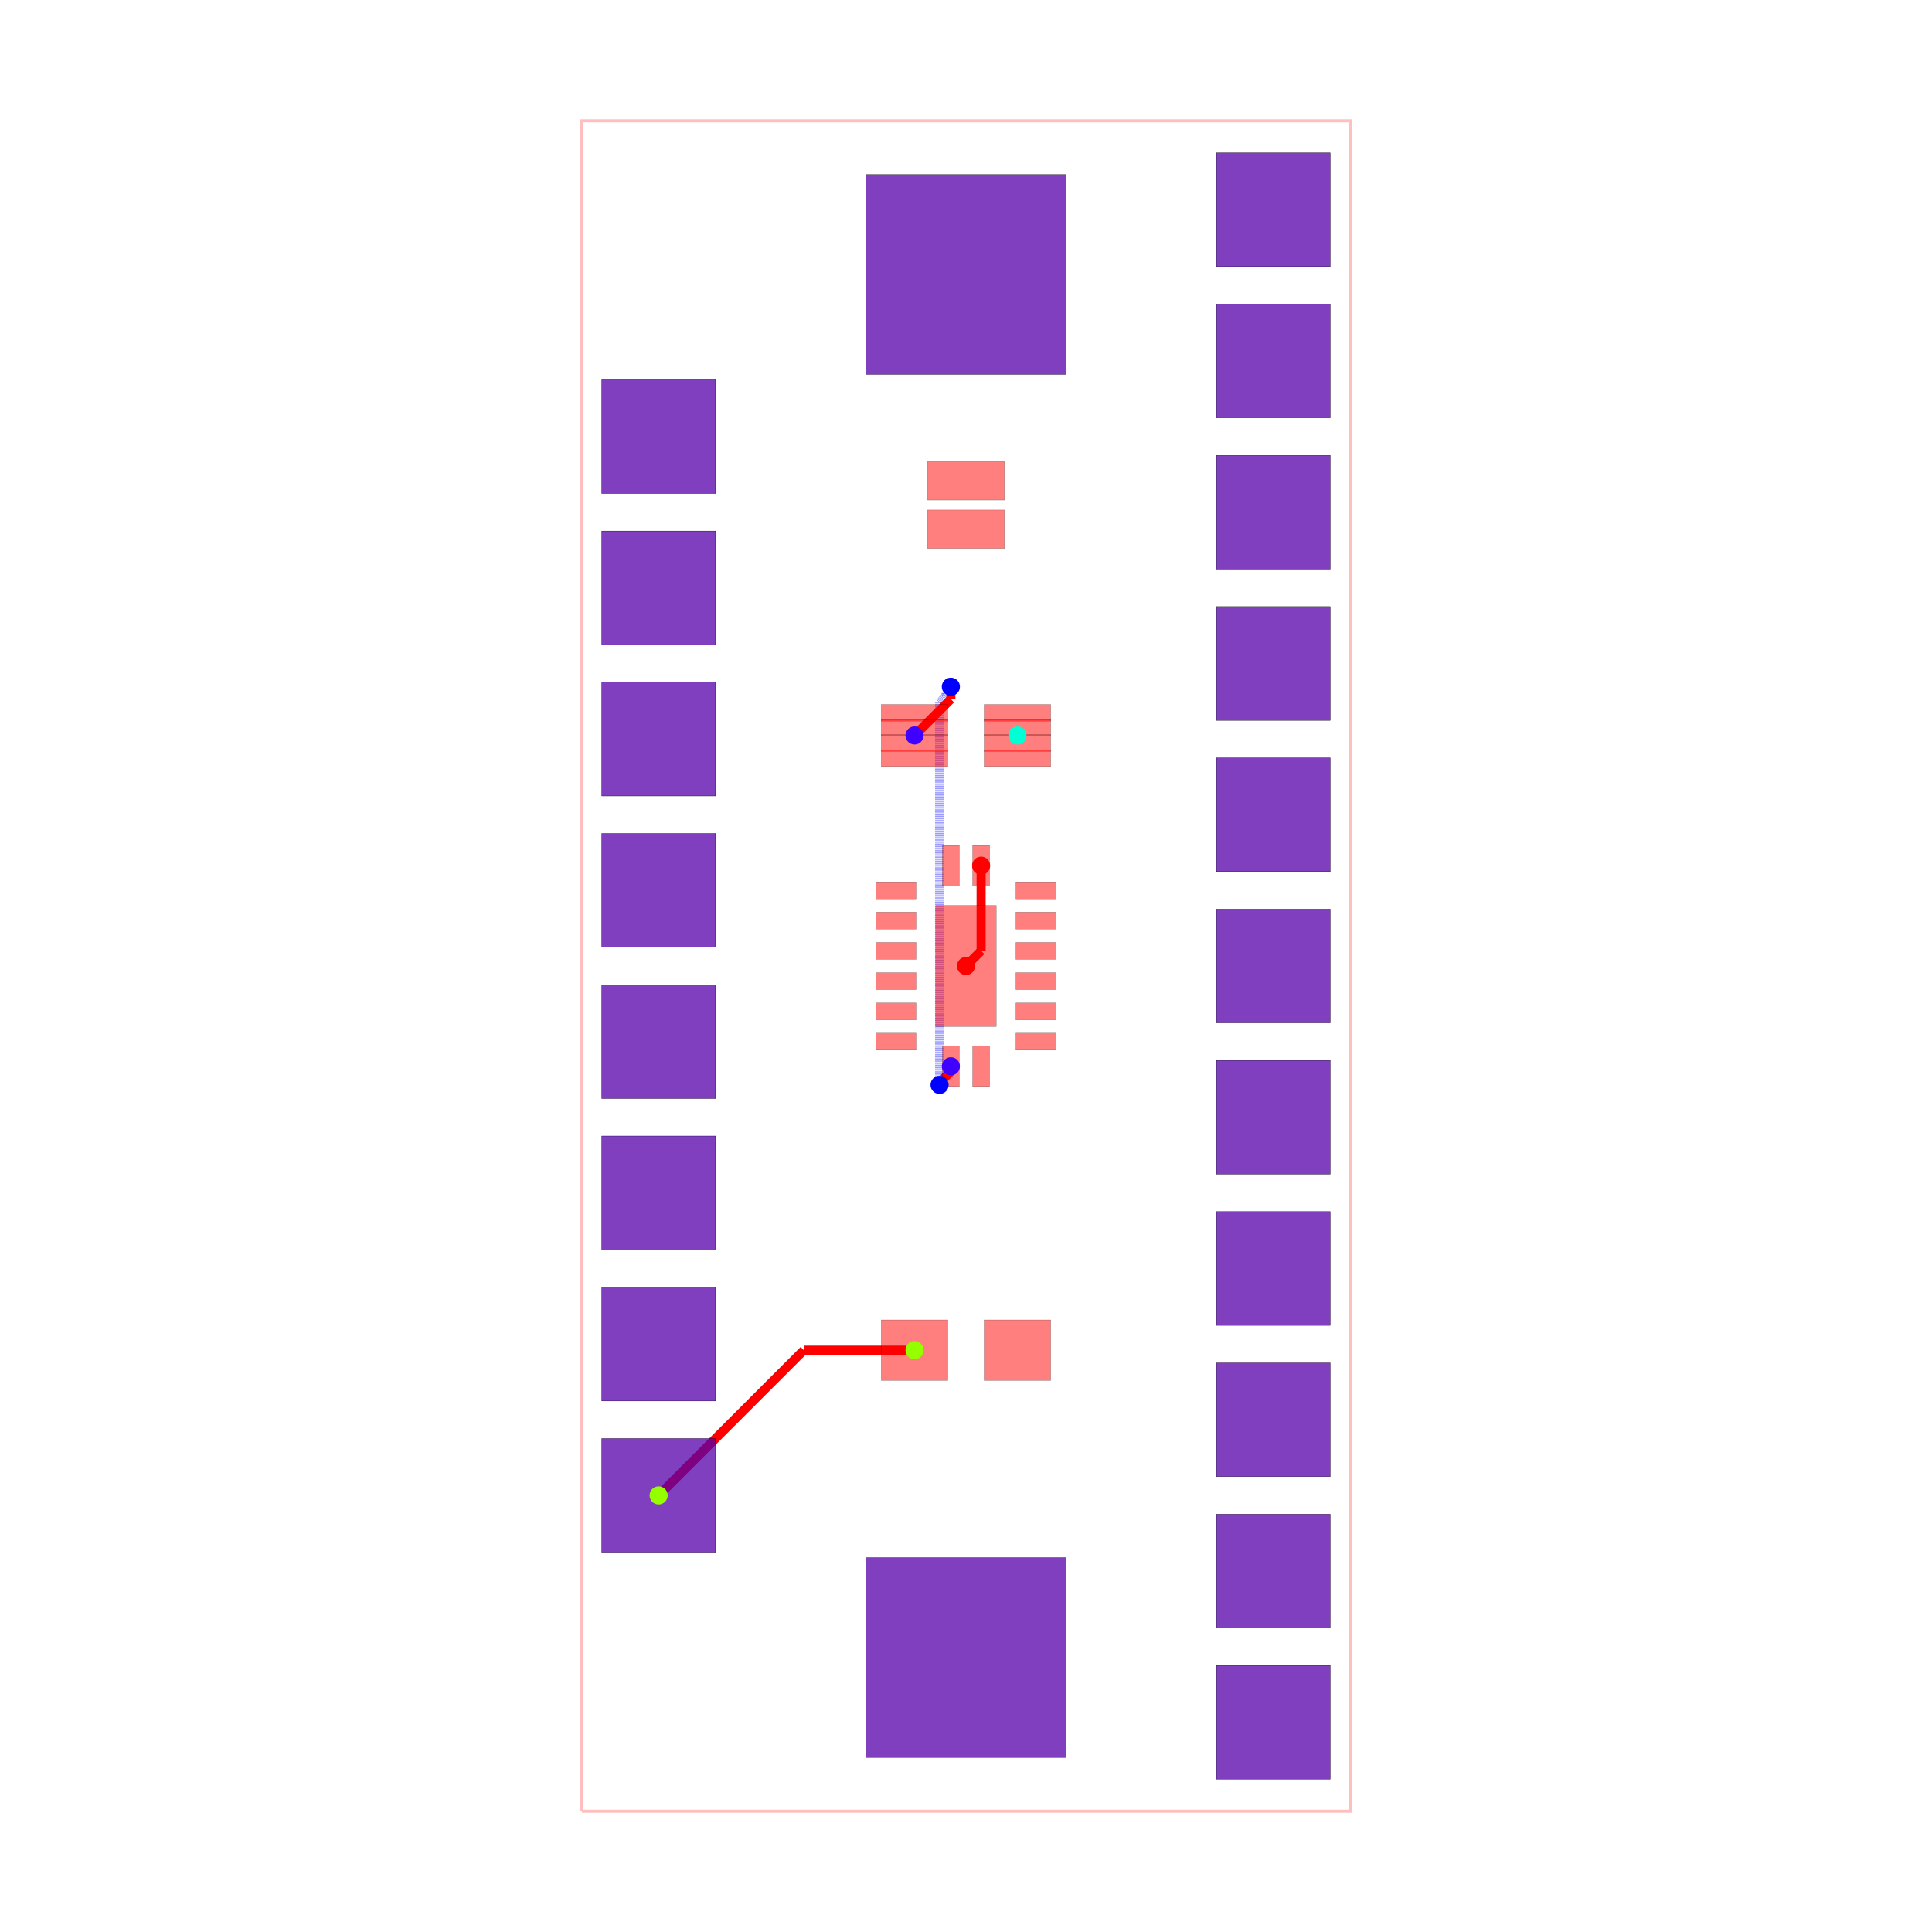
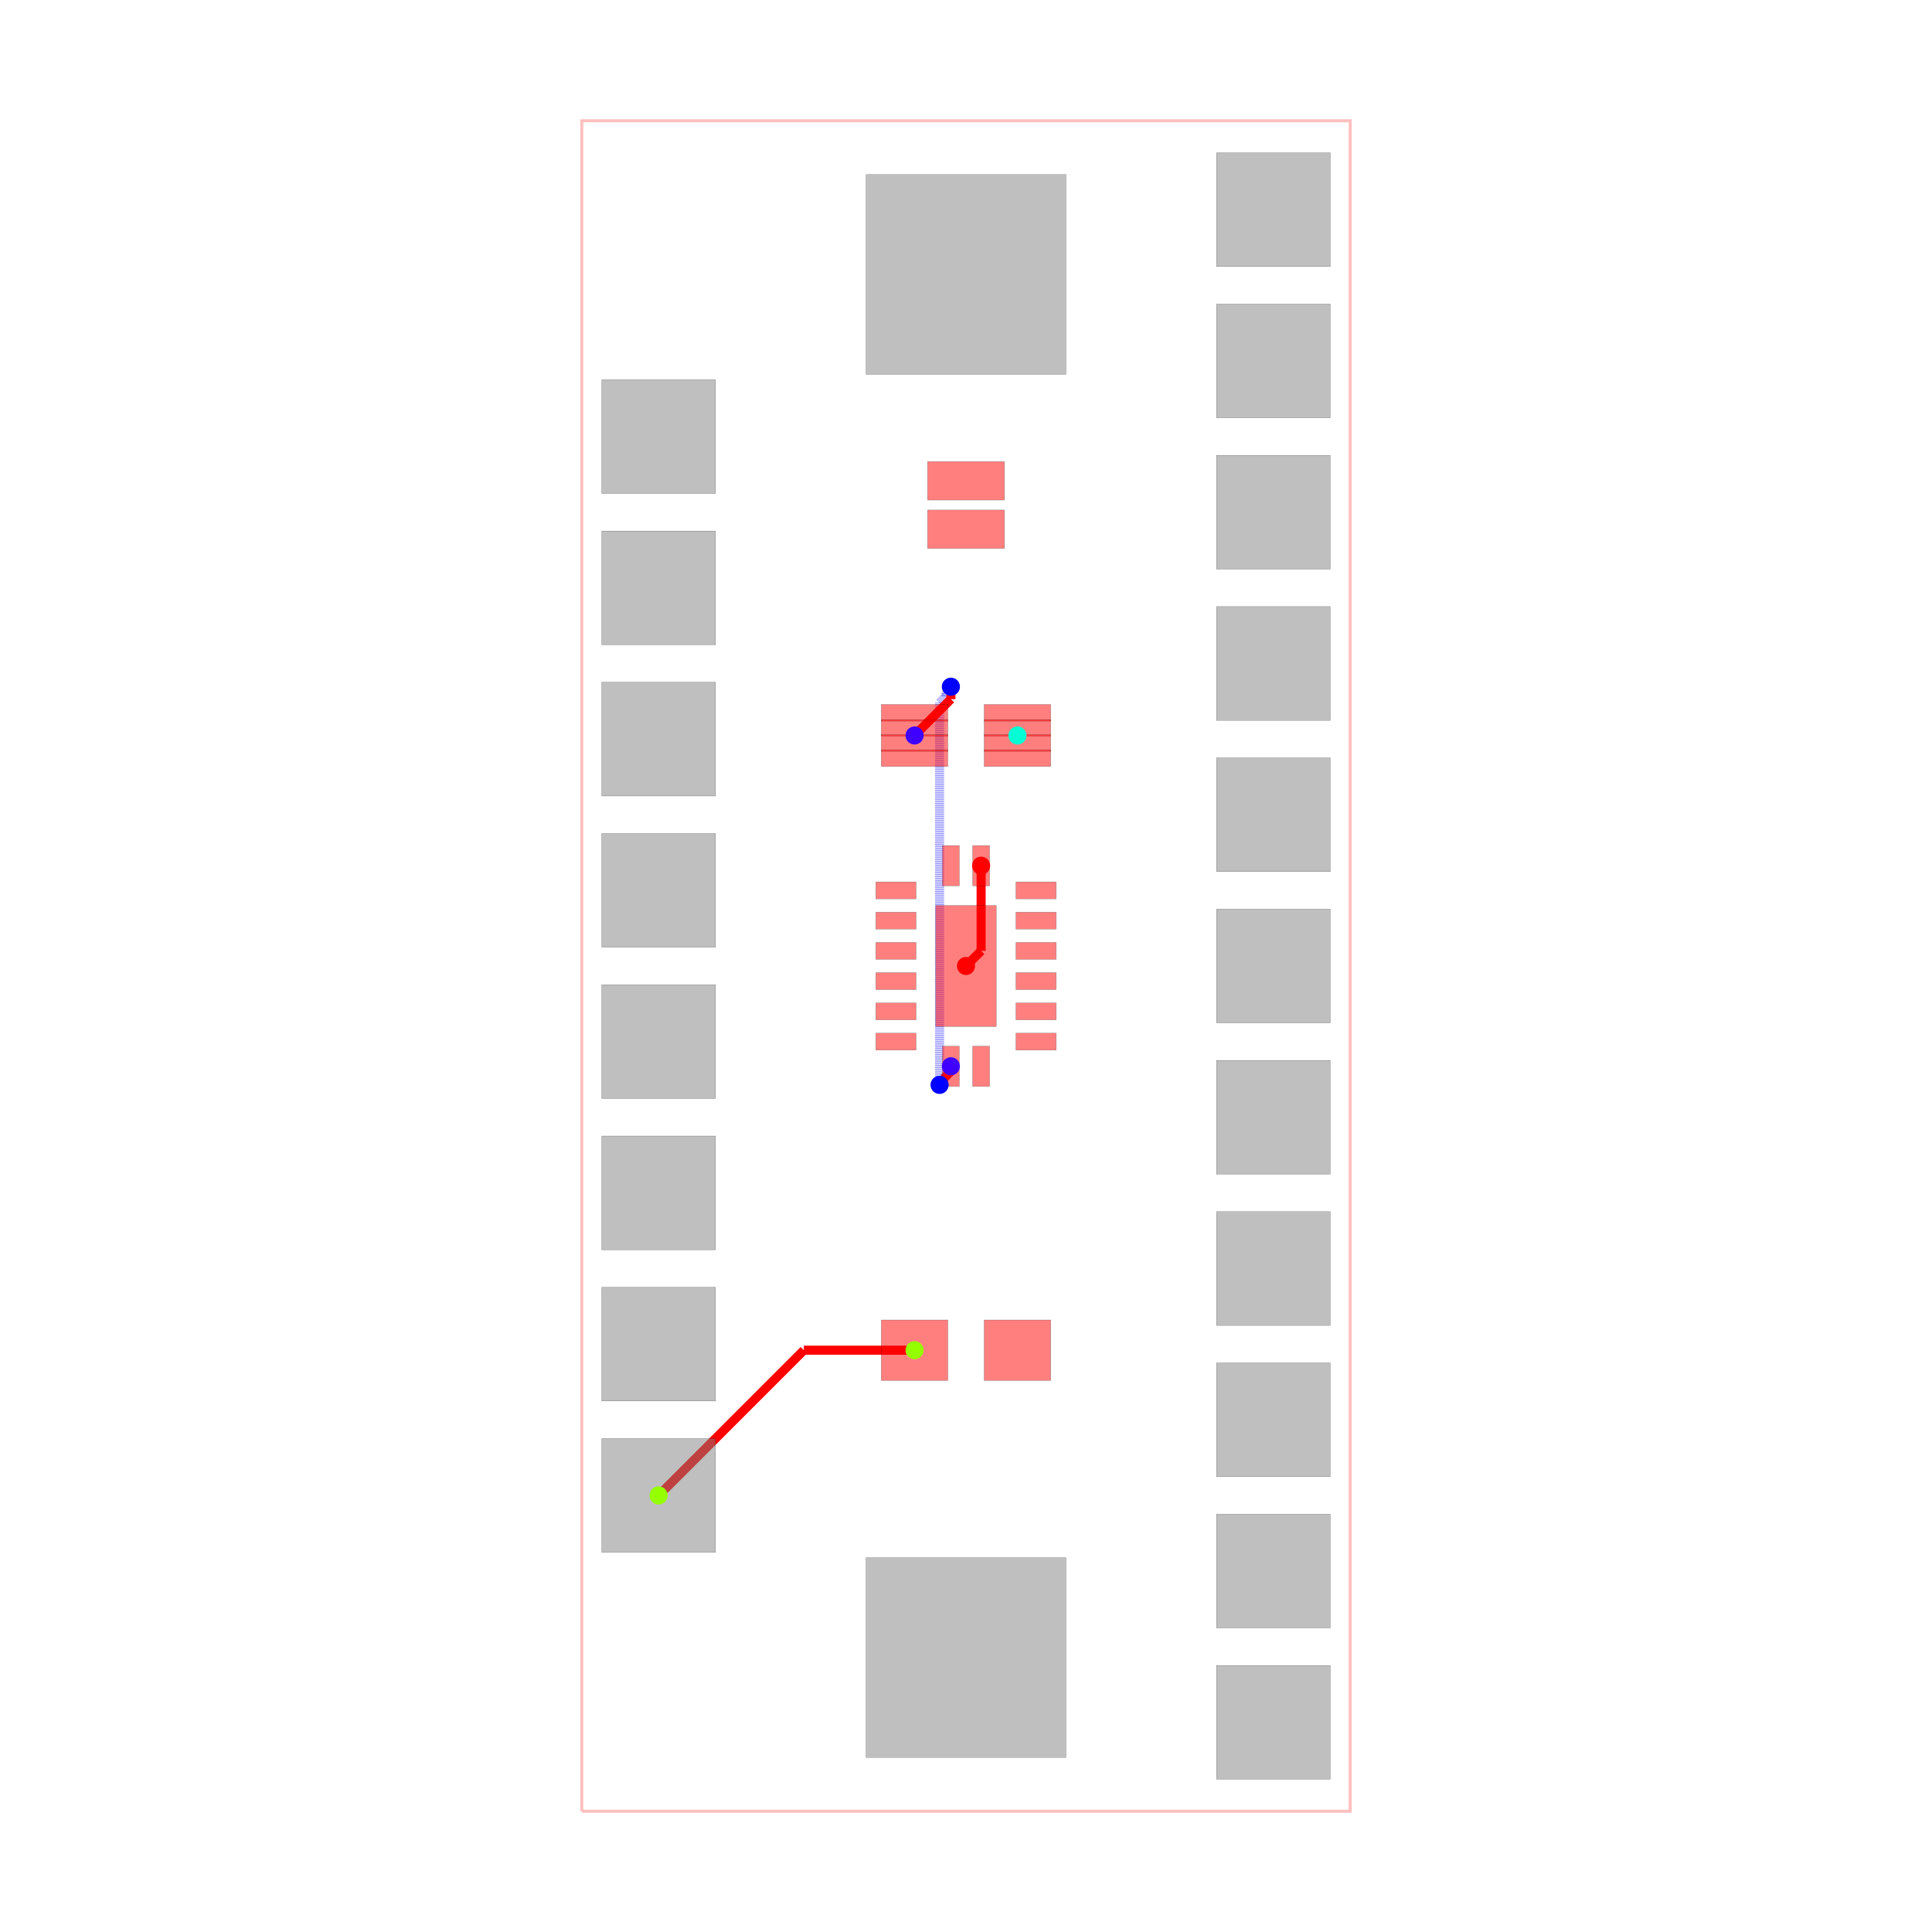
<svg xmlns="http://www.w3.org/2000/svg" width="640" height="640" viewBox="0 0 640 640">
  <rect width="100%" height="100%" fill="white" />
  <g>
    <polyline data-points="-6.35,-13.97 6.35,-13.97 6.35,13.97 -6.35,13.97 -6.35,-13.97" data-type="line" data-label="" points="192.727,600 447.273,600 447.273,40 192.727,40 192.727,600" fill="none" stroke="rgba(255,0,0,0.25)" stroke-width="1px" />
  </g>
  <g>
    <polyline data-points="-0.2499359999999341,-1.6576039999998784 -0.2499359999999341,-1.7413292824487712" data-type="line" data-label="" points="314.991,353.223 314.991,354.901" fill="none" stroke="red" stroke-width="3.006" />
  </g>
  <g>
    <polyline data-points="-0.2499359999999341,-1.7413292824487712 -0.367446007093421,-1.858839289542258" data-type="line" data-label="" points="314.991,354.901 312.635,357.257" fill="none" stroke="red" stroke-width="3.006" />
  </g>
  <g>
    <polyline data-points="-0.367446007093421,-1.858839289542258 -0.367446007093421,-1.8954147570934212" data-type="line" data-label="" points="312.635,357.257 312.635,357.99" fill="none" stroke="red" stroke-width="3.006" />
  </g>
  <g>
    <polyline data-points="-0.367446007093421,-1.8954147570934212 -0.4365625000000001,-1.9645312500000003" data-type="line" data-label="" points="312.635,357.99 311.25,359.375" fill="none" stroke="red" stroke-width="3.006" />
  </g>
  <g>
    <polyline data-points="-0.4365625000000001,-1.9645312500000003 -0.4365625000000001,4.351179720081551" data-type="line" data-label="" points="311.25,359.375 311.25,232.79" fill="none" stroke="rgba(0,0,255,0.5)" stroke-width="3.006" stroke-dasharray="0.2 0.2" />
  </g>
  <g>
    <polyline data-points="-0.4365625000000001,4.351179720081551 -0.33007076277265857,4.4576714573088925" data-type="line" data-label="" points="311.25,232.79 313.384,230.655" fill="none" stroke="rgba(0,0,255,0.5)" stroke-width="3.006" stroke-dasharray="0.2 0.2" />
  </g>
  <g>
    <polyline data-points="-0.33007076277265857,4.4576714573088925 -0.33007076277265857,4.535554237227342" data-type="line" data-label="" points="313.384,230.655 313.384,229.094" fill="none" stroke="rgba(0,0,255,0.5)" stroke-width="3.006" stroke-dasharray="0.2 0.2" />
  </g>
  <g>
    <polyline data-points="-0.33007076277265857,4.535554237227342 -0.25,4.6156250000000005" data-type="line" data-label="" points="313.384,229.094 314.989,227.489" fill="none" stroke="rgba(0,0,255,0.5)" stroke-width="3.006" stroke-dasharray="0.2 0.2" />
  </g>
  <g>
    <polyline data-points="-0.25,4.6156250000000005 -0.25,4.41" data-type="line" data-label="" points="314.989,227.489 314.989,231.611" fill="none" stroke="red" stroke-width="3.006" />
  </g>
  <g>
    <polyline data-points="-0.25,4.41 -0.85,3.81" data-type="line" data-label="" points="314.989,231.611 302.963,243.636" fill="none" stroke="red" stroke-width="3.006" />
  </g>
  <g>
    <polyline data-points="-0.85,-6.35 -2.6800000000000006,-6.35" data-type="line" data-label="" points="302.963,447.273 266.285,447.273" fill="none" stroke="red" stroke-width="3.006" />
  </g>
  <g>
    <polyline data-points="-2.6800000000000006,-6.35 -5.080000000000001,-8.75" data-type="line" data-label="" points="266.285,447.273 218.182,495.376" fill="none" stroke="red" stroke-width="3.006" />
  </g>
  <g>
    <polyline data-points="0.2499360000000478,1.6576039999998784 0.2499360000000478,0.2499360000000478" data-type="line" data-label="" points="325.009,286.777 325.009,314.991" fill="none" stroke="red" stroke-width="3.006" />
  </g>
  <g>
    <polyline data-points="0.2499360000000478,0.2499360000000478 0,0" data-type="line" data-label="" points="325.009,314.991 320,320" fill="none" stroke="red" stroke-width="3.006" />
  </g>
  <g>
    <rect data-type="rect" data-label="top" data-x="-1.1574779999999691" data-y="1.249934000000053" x="290.136" y="292.142" width="13.329" height="5.612" fill="rgba(255,0,0,0.5)" stroke="black" stroke-width="0.05" />
  </g>
  <g>
    <rect data-type="rect" data-label="top" data-x="-1.1574779999999691" data-y="0.750061999999957" x="290.136" y="302.16" width="13.329" height="5.612" fill="rgba(255,0,0,0.5)" stroke="black" stroke-width="0.05" />
  </g>
  <g>
    <rect data-type="rect" data-label="top" data-x="-1.1574779999999691" data-y="0.24993599999993413" x="290.136" y="312.184" width="13.329" height="5.612" fill="rgba(255,0,0,0.5)" stroke="black" stroke-width="0.05" />
  </g>
  <g>
    <rect data-type="rect" data-label="top" data-x="-1.1574779999999691" data-y="-0.2499359999998206" x="290.136" y="322.203" width="13.329" height="5.612" fill="rgba(255,0,0,0.5)" stroke="black" stroke-width="0.05" />
  </g>
  <g>
    <rect data-type="rect" data-label="top" data-x="-1.1574779999999691" data-y="-0.7500619999999573" x="290.136" y="332.227" width="13.329" height="5.612" fill="rgba(255,0,0,0.5)" stroke="black" stroke-width="0.05" />
  </g>
  <g>
    <rect data-type="rect" data-label="top" data-x="-1.1574779999999691" data-y="-1.2499339999999393" x="290.136" y="342.246" width="13.329" height="5.612" fill="rgba(255,0,0,0.5)" stroke="black" stroke-width="0.05" />
  </g>
  <g>
    <rect data-type="rect" data-label="top source_net_1" data-x="-0.2499359999999341" data-y="-1.6576039999998784" x="312.184" y="346.559" width="5.612" height="13.329" fill="rgba(255,0,0,0.5)" stroke="black" stroke-width="0.05" />
  </g>
  <g>
    <rect data-type="rect" data-label="top" data-x="0.249936000000048" data-y="-1.6576039999998784" x="322.203" y="346.559" width="5.612" height="13.329" fill="rgba(255,0,0,0.5)" stroke="black" stroke-width="0.05" />
  </g>
  <g>
    <rect data-type="rect" data-label="top" data-x="1.1574779999999691" data-y="-1.2499339999999393" x="336.535" y="342.246" width="13.329" height="5.612" fill="rgba(255,0,0,0.5)" stroke="black" stroke-width="0.05" />
  </g>
  <g>
    <rect data-type="rect" data-label="top" data-x="1.1574779999999691" data-y="-0.750061999999957" x="336.535" y="332.227" width="13.329" height="5.612" fill="rgba(255,0,0,0.5)" stroke="black" stroke-width="0.05" />
  </g>
  <g>
    <rect data-type="rect" data-label="top" data-x="1.1574779999999691" data-y="-0.24993599999982044" x="336.535" y="322.203" width="13.329" height="5.612" fill="rgba(255,0,0,0.5)" stroke="black" stroke-width="0.05" />
  </g>
  <g>
    <rect data-type="rect" data-label="top" data-x="1.1574779999999691" data-y="0.2499359999999343" x="336.535" y="312.184" width="13.329" height="5.612" fill="rgba(255,0,0,0.5)" stroke="black" stroke-width="0.05" />
  </g>
  <g>
    <rect data-type="rect" data-label="top" data-x="1.1574779999999691" data-y="0.7500619999999573" x="336.535" y="302.16" width="13.329" height="5.612" fill="rgba(255,0,0,0.5)" stroke="black" stroke-width="0.05" />
  </g>
  <g>
    <rect data-type="rect" data-label="top" data-x="1.1574779999999691" data-y="1.249934000000053" x="336.535" y="292.142" width="13.329" height="5.612" fill="rgba(255,0,0,0.5)" stroke="black" stroke-width="0.05" />
  </g>
  <g>
    <rect data-type="rect" data-label="top source_trace_0" data-x="0.2499360000000478" data-y="1.6576039999998784" x="322.203" y="280.112" width="5.612" height="13.329" fill="rgba(255,0,0,0.5)" stroke="black" stroke-width="0.05" />
  </g>
  <g>
    <rect data-type="rect" data-label="top" data-x="-0.24993599999993432" data-y="1.6576039999998784" x="312.184" y="280.112" width="5.612" height="13.329" fill="rgba(255,0,0,0.5)" stroke="black" stroke-width="0.05" />
  </g>
  <g>
    <rect data-type="rect" data-label="top source_trace_0" data-x="0" data-y="0" x="309.979" y="299.957" width="20.043" height="40.086" fill="rgba(255,0,0,0.5)" stroke="black" stroke-width="0.05" />
  </g>
  <g>
    <rect data-type="rect" data-label="top source_net_0" data-x="0.85" data-y="4.1850000000000005" x="326.013" y="233.364" width="22.047" height="5.512" fill="rgba(255,0,0,0.5)" stroke="black" stroke-width="0.05" />
  </g>
  <g>
    <rect data-type="rect" data-label="top source_net_0" data-x="0.85" data-y="3.935" x="326.013" y="238.375" width="22.047" height="5.512" fill="rgba(255,0,0,0.5)" stroke="black" stroke-width="0.05" />
  </g>
  <g>
    <rect data-type="rect" data-label="top source_net_0" data-x="0.85" data-y="3.685" x="326.013" y="243.386" width="22.047" height="5.512" fill="rgba(255,0,0,0.5)" stroke="black" stroke-width="0.05" />
  </g>
  <g>
    <rect data-type="rect" data-label="top source_net_0" data-x="0.85" data-y="3.435" x="326.013" y="248.397" width="22.047" height="5.512" fill="rgba(255,0,0,0.5)" stroke="black" stroke-width="0.05" />
  </g>
  <g>
    <rect data-type="rect" data-label="top source_net_1" data-x="-0.85" data-y="4.1850000000000005" x="291.94" y="233.364" width="22.047" height="5.512" fill="rgba(255,0,0,0.5)" stroke="black" stroke-width="0.05" />
  </g>
  <g>
    <rect data-type="rect" data-label="top source_net_1" data-x="-0.85" data-y="3.935" x="291.94" y="238.375" width="22.047" height="5.512" fill="rgba(255,0,0,0.5)" stroke="black" stroke-width="0.05" />
  </g>
  <g>
    <rect data-type="rect" data-label="top source_net_1" data-x="-0.85" data-y="3.685" x="291.94" y="243.386" width="22.047" height="5.512" fill="rgba(255,0,0,0.5)" stroke="black" stroke-width="0.05" />
  </g>
  <g>
    <rect data-type="rect" data-label="top source_net_1" data-x="-0.85" data-y="3.435" x="291.94" y="248.397" width="22.047" height="5.512" fill="rgba(255,0,0,0.5)" stroke="black" stroke-width="0.05" />
  </g>
  <g>
    <rect data-type="rect" data-label="top source_trace_3" data-x="-0.85" data-y="-6.35" x="291.94" y="437.251" width="22.047" height="20.043" fill="rgba(255,0,0,0.5)" stroke="black" stroke-width="0.05" />
  </g>
  <g>
    <rect data-type="rect" data-label="top" data-x="0.85" data-y="-6.35" x="326.013" y="437.251" width="22.047" height="20.043" fill="rgba(255,0,0,0.5)" stroke="black" stroke-width="0.05" />
  </g>
  <g>
    <rect data-type="rect" data-label="top" data-x="0" data-y="7.219" x="307.273" y="168.946" width="25.455" height="12.727" fill="rgba(255,0,0,0.5)" stroke="black" stroke-width="0.05" />
  </g>
  <g>
    <rect data-type="rect" data-label="top" data-x="4.898587196589413e-17" data-y="8.019" x="307.273" y="152.912" width="25.455" height="12.727" fill="rgba(255,0,0,0.5)" stroke="black" stroke-width="0.05" />
  </g>
  <g>
-     <rect data-type="rect" data-label="top inner1 inner2 bottom" data-x="5.079999999999999" data-y="12.5" x="402.978" y="50.623" width="37.681" height="37.681" fill="rgba(255,0,0,0.5)" stroke="black" stroke-width="0.05" />
-   </g>
-   <g>
-     <rect data-type="rect" data-label="top inner1 inner2 bottom" data-x="5.079999999999999" data-y="12.5" x="402.978" y="50.623" width="37.681" height="37.681" fill="rgba(0,0,255,0.5)" stroke="black" stroke-width="0.05" />
-   </g>
-   <g>
-     <rect data-type="rect" data-label="top inner1 inner2 bottom" data-x="5.079999999999999" data-y="10" x="402.978" y="100.73" width="37.681" height="37.681" fill="rgba(255,0,0,0.5)" stroke="black" stroke-width="0.05" />
-   </g>
-   <g>
-     <rect data-type="rect" data-label="top inner1 inner2 bottom" data-x="5.079999999999999" data-y="10" x="402.978" y="100.73" width="37.681" height="37.681" fill="rgba(0,0,255,0.5)" stroke="black" stroke-width="0.05" />
-   </g>
-   <g>
-     <rect data-type="rect" data-label="top inner1 inner2 bottom" data-x="5.079999999999999" data-y="7.5" x="402.978" y="150.838" width="37.681" height="37.681" fill="rgba(255,0,0,0.5)" stroke="black" stroke-width="0.05" />
-   </g>
-   <g>
-     <rect data-type="rect" data-label="top inner1 inner2 bottom" data-x="5.079999999999999" data-y="7.5" x="402.978" y="150.838" width="37.681" height="37.681" fill="rgba(0,0,255,0.5)" stroke="black" stroke-width="0.05" />
-   </g>
-   <g>
-     <rect data-type="rect" data-label="top inner1 inner2 bottom" data-x="5.08" data-y="5" x="402.978" y="200.945" width="37.681" height="37.681" fill="rgba(255,0,0,0.5)" stroke="black" stroke-width="0.05" />
-   </g>
-   <g>
-     <rect data-type="rect" data-label="top inner1 inner2 bottom" data-x="5.08" data-y="5" x="402.978" y="200.945" width="37.681" height="37.681" fill="rgba(0,0,255,0.5)" stroke="black" stroke-width="0.05" />
-   </g>
-   <g>
-     <rect data-type="rect" data-label="top inner1 inner2 bottom" data-x="5.08" data-y="2.5" x="402.978" y="251.052" width="37.681" height="37.681" fill="rgba(255,0,0,0.5)" stroke="black" stroke-width="0.05" />
-   </g>
-   <g>
-     <rect data-type="rect" data-label="top inner1 inner2 bottom" data-x="5.08" data-y="2.5" x="402.978" y="251.052" width="37.681" height="37.681" fill="rgba(0,0,255,0.5)" stroke="black" stroke-width="0.05" />
-   </g>
-   <g>
-     <rect data-type="rect" data-label="top inner1 inner2 bottom" data-x="5.08" data-y="0" x="402.978" y="301.16" width="37.681" height="37.681" fill="rgba(255,0,0,0.5)" stroke="black" stroke-width="0.05" />
-   </g>
-   <g>
-     <rect data-type="rect" data-label="top inner1 inner2 bottom" data-x="5.08" data-y="0" x="402.978" y="301.16" width="37.681" height="37.681" fill="rgba(0,0,255,0.5)" stroke="black" stroke-width="0.05" />
-   </g>
-   <g>
-     <rect data-type="rect" data-label="top inner1 inner2 bottom" data-x="5.08" data-y="-2.5" x="402.978" y="351.267" width="37.681" height="37.681" fill="rgba(255,0,0,0.5)" stroke="black" stroke-width="0.05" />
-   </g>
-   <g>
-     <rect data-type="rect" data-label="top inner1 inner2 bottom" data-x="5.08" data-y="-2.5" x="402.978" y="351.267" width="37.681" height="37.681" fill="rgba(0,0,255,0.5)" stroke="black" stroke-width="0.05" />
-   </g>
-   <g>
-     <rect data-type="rect" data-label="top inner1 inner2 bottom" data-x="5.08" data-y="-5" x="402.978" y="401.374" width="37.681" height="37.681" fill="rgba(255,0,0,0.5)" stroke="black" stroke-width="0.05" />
-   </g>
-   <g>
-     <rect data-type="rect" data-label="top inner1 inner2 bottom" data-x="5.08" data-y="-5" x="402.978" y="401.374" width="37.681" height="37.681" fill="rgba(0,0,255,0.5)" stroke="black" stroke-width="0.05" />
-   </g>
-   <g>
-     <rect data-type="rect" data-label="top inner1 inner2 bottom" data-x="5.080000000000001" data-y="-7.5" x="402.978" y="451.482" width="37.681" height="37.681" fill="rgba(255,0,0,0.5)" stroke="black" stroke-width="0.05" />
-   </g>
-   <g>
-     <rect data-type="rect" data-label="top inner1 inner2 bottom" data-x="5.080000000000001" data-y="-7.5" x="402.978" y="451.482" width="37.681" height="37.681" fill="rgba(0,0,255,0.5)" stroke="black" stroke-width="0.05" />
-   </g>
-   <g>
-     <rect data-type="rect" data-label="top inner1 inner2 bottom" data-x="5.080000000000001" data-y="-10" x="402.978" y="501.589" width="37.681" height="37.681" fill="rgba(255,0,0,0.5)" stroke="black" stroke-width="0.05" />
-   </g>
-   <g>
-     <rect data-type="rect" data-label="top inner1 inner2 bottom" data-x="5.080000000000001" data-y="-10" x="402.978" y="501.589" width="37.681" height="37.681" fill="rgba(0,0,255,0.5)" stroke="black" stroke-width="0.05" />
-   </g>
-   <g>
-     <rect data-type="rect" data-label="top inner1 inner2 bottom" data-x="5.080000000000001" data-y="-12.5" x="402.978" y="551.696" width="37.681" height="37.681" fill="rgba(255,0,0,0.5)" stroke="black" stroke-width="0.05" />
-   </g>
-   <g>
-     <rect data-type="rect" data-label="top inner1 inner2 bottom" data-x="5.080000000000001" data-y="-12.5" x="402.978" y="551.696" width="37.681" height="37.681" fill="rgba(0,0,255,0.5)" stroke="black" stroke-width="0.05" />
-   </g>
-   <g>
-     <rect data-type="rect" data-label="top source_trace_3 inner1 source_trace_3 inner2 source_trace_3 bottom source_trace_3" data-x="-5.080000000000001" data-y="-8.75" x="199.341" y="476.535" width="37.681" height="37.681" fill="rgba(255,0,0,0.5)" stroke="black" stroke-width="0.05" />
-   </g>
-   <g>
-     <rect data-type="rect" data-label="top source_trace_3 inner1 source_trace_3 inner2 source_trace_3 bottom source_trace_3" data-x="-5.080000000000001" data-y="-8.75" x="199.341" y="476.535" width="37.681" height="37.681" fill="rgba(0,0,255,0.5)" stroke="black" stroke-width="0.05" />
-   </g>
-   <g>
-     <rect data-type="rect" data-label="top inner1 inner2 bottom" data-x="-5.08" data-y="-6.25" x="199.341" y="426.428" width="37.681" height="37.681" fill="rgba(255,0,0,0.5)" stroke="black" stroke-width="0.05" />
-   </g>
-   <g>
-     <rect data-type="rect" data-label="top inner1 inner2 bottom" data-x="-5.08" data-y="-6.25" x="199.341" y="426.428" width="37.681" height="37.681" fill="rgba(0,0,255,0.5)" stroke="black" stroke-width="0.05" />
-   </g>
-   <g>
-     <rect data-type="rect" data-label="top inner1 inner2 bottom" data-x="-5.08" data-y="-3.75" x="199.341" y="376.321" width="37.681" height="37.681" fill="rgba(255,0,0,0.5)" stroke="black" stroke-width="0.05" />
-   </g>
-   <g>
-     <rect data-type="rect" data-label="top inner1 inner2 bottom" data-x="-5.08" data-y="-3.75" x="199.341" y="376.321" width="37.681" height="37.681" fill="rgba(0,0,255,0.5)" stroke="black" stroke-width="0.05" />
-   </g>
-   <g>
-     <rect data-type="rect" data-label="top inner1 inner2 bottom" data-x="-5.08" data-y="-1.25" x="199.341" y="326.213" width="37.681" height="37.681" fill="rgba(255,0,0,0.5)" stroke="black" stroke-width="0.05" />
-   </g>
-   <g>
-     <rect data-type="rect" data-label="top inner1 inner2 bottom" data-x="-5.08" data-y="-1.25" x="199.341" y="326.213" width="37.681" height="37.681" fill="rgba(0,0,255,0.5)" stroke="black" stroke-width="0.05" />
-   </g>
-   <g>
-     <rect data-type="rect" data-label="top inner1 inner2 bottom" data-x="-5.08" data-y="1.25" x="199.341" y="276.106" width="37.681" height="37.681" fill="rgba(255,0,0,0.5)" stroke="black" stroke-width="0.05" />
-   </g>
-   <g>
-     <rect data-type="rect" data-label="top inner1 inner2 bottom" data-x="-5.08" data-y="1.25" x="199.341" y="276.106" width="37.681" height="37.681" fill="rgba(0,0,255,0.5)" stroke="black" stroke-width="0.05" />
-   </g>
-   <g>
-     <rect data-type="rect" data-label="top inner1 inner2 bottom" data-x="-5.08" data-y="3.75" x="199.341" y="225.999" width="37.681" height="37.681" fill="rgba(255,0,0,0.5)" stroke="black" stroke-width="0.05" />
-   </g>
-   <g>
-     <rect data-type="rect" data-label="top inner1 inner2 bottom" data-x="-5.08" data-y="3.75" x="199.341" y="225.999" width="37.681" height="37.681" fill="rgba(0,0,255,0.5)" stroke="black" stroke-width="0.05" />
-   </g>
-   <g>
-     <rect data-type="rect" data-label="top inner1 inner2 bottom" data-x="-5.08" data-y="6.25" x="199.341" y="175.891" width="37.681" height="37.681" fill="rgba(255,0,0,0.5)" stroke="black" stroke-width="0.05" />
-   </g>
-   <g>
-     <rect data-type="rect" data-label="top inner1 inner2 bottom" data-x="-5.08" data-y="6.25" x="199.341" y="175.891" width="37.681" height="37.681" fill="rgba(0,0,255,0.5)" stroke="black" stroke-width="0.05" />
-   </g>
-   <g>
-     <rect data-type="rect" data-label="top inner1 inner2 bottom" data-x="-5.079999999999999" data-y="8.75" x="199.341" y="125.784" width="37.681" height="37.681" fill="rgba(255,0,0,0.5)" stroke="black" stroke-width="0.05" />
-   </g>
-   <g>
-     <rect data-type="rect" data-label="top inner1 inner2 bottom" data-x="-5.079999999999999" data-y="8.75" x="199.341" y="125.784" width="37.681" height="37.681" fill="rgba(0,0,255,0.5)" stroke="black" stroke-width="0.05" />
-   </g>
-   <g>
-     <rect data-type="rect" data-label="top inner1 inner2 bottom" data-x="0" data-y="11.43" x="286.909" y="57.818" width="66.182" height="66.182" fill="rgba(255,0,0,0.5)" stroke="black" stroke-width="0.05" />
-   </g>
-   <g>
-     <rect data-type="rect" data-label="top inner1 inner2 bottom" data-x="0" data-y="11.43" x="286.909" y="57.818" width="66.182" height="66.182" fill="rgba(0,0,255,0.5)" stroke="black" stroke-width="0.05" />
-   </g>
-   <g>
-     <rect data-type="rect" data-label="top inner1 inner2 bottom" data-x="0" data-y="-11.43" x="286.909" y="516" width="66.182" height="66.182" fill="rgba(255,0,0,0.5)" stroke="black" stroke-width="0.05" />
-   </g>
-   <g>
-     <rect data-type="rect" data-label="top inner1 inner2 bottom" data-x="0" data-y="-11.43" x="286.909" y="516" width="66.182" height="66.182" fill="rgba(0,0,255,0.5)" stroke="black" stroke-width="0.05" />
+     <rect data-type="rect" data-label="top inner1 inner2 bottom" data-x="5.079999999999999" data-y="12.5" x="402.978" y="50.623" width="37.681" height="37.681" fill="rgba(128,128,128,0.5)" stroke="black" stroke-width="0.05" />
+   </g>
+   <g>
+     <rect data-type="rect" data-label="top inner1 inner2 bottom" data-x="5.079999999999999" data-y="10" x="402.978" y="100.73" width="37.681" height="37.681" fill="rgba(128,128,128,0.5)" stroke="black" stroke-width="0.05" />
+   </g>
+   <g>
+     <rect data-type="rect" data-label="top inner1 inner2 bottom" data-x="5.079999999999999" data-y="7.5" x="402.978" y="150.838" width="37.681" height="37.681" fill="rgba(128,128,128,0.5)" stroke="black" stroke-width="0.05" />
+   </g>
+   <g>
+     <rect data-type="rect" data-label="top inner1 inner2 bottom" data-x="5.08" data-y="5" x="402.978" y="200.945" width="37.681" height="37.681" fill="rgba(128,128,128,0.5)" stroke="black" stroke-width="0.05" />
+   </g>
+   <g>
+     <rect data-type="rect" data-label="top inner1 inner2 bottom" data-x="5.08" data-y="2.5" x="402.978" y="251.052" width="37.681" height="37.681" fill="rgba(128,128,128,0.5)" stroke="black" stroke-width="0.05" />
+   </g>
+   <g>
+     <rect data-type="rect" data-label="top inner1 inner2 bottom" data-x="5.08" data-y="0" x="402.978" y="301.16" width="37.681" height="37.681" fill="rgba(128,128,128,0.5)" stroke="black" stroke-width="0.05" />
+   </g>
+   <g>
+     <rect data-type="rect" data-label="top inner1 inner2 bottom" data-x="5.08" data-y="-2.5" x="402.978" y="351.267" width="37.681" height="37.681" fill="rgba(128,128,128,0.5)" stroke="black" stroke-width="0.05" />
+   </g>
+   <g>
+     <rect data-type="rect" data-label="top inner1 inner2 bottom" data-x="5.08" data-y="-5" x="402.978" y="401.374" width="37.681" height="37.681" fill="rgba(128,128,128,0.5)" stroke="black" stroke-width="0.05" />
+   </g>
+   <g>
+     <rect data-type="rect" data-label="top inner1 inner2 bottom" data-x="5.080000000000001" data-y="-7.5" x="402.978" y="451.482" width="37.681" height="37.681" fill="rgba(128,128,128,0.5)" stroke="black" stroke-width="0.05" />
+   </g>
+   <g>
+     <rect data-type="rect" data-label="top inner1 inner2 bottom" data-x="5.080000000000001" data-y="-10" x="402.978" y="501.589" width="37.681" height="37.681" fill="rgba(128,128,128,0.5)" stroke="black" stroke-width="0.05" />
+   </g>
+   <g>
+     <rect data-type="rect" data-label="top inner1 inner2 bottom" data-x="5.080000000000001" data-y="-12.5" x="402.978" y="551.696" width="37.681" height="37.681" fill="rgba(128,128,128,0.5)" stroke="black" stroke-width="0.05" />
+   </g>
+   <g>
+     <rect data-type="rect" data-label="top source_trace_3 inner1 source_trace_3 inner2 source_trace_3 bottom source_trace_3" data-x="-5.080000000000001" data-y="-8.75" x="199.341" y="476.535" width="37.681" height="37.681" fill="rgba(128,128,128,0.5)" stroke="black" stroke-width="0.05" />
+   </g>
+   <g>
+     <rect data-type="rect" data-label="top inner1 inner2 bottom" data-x="-5.08" data-y="-6.25" x="199.341" y="426.428" width="37.681" height="37.681" fill="rgba(128,128,128,0.5)" stroke="black" stroke-width="0.05" />
+   </g>
+   <g>
+     <rect data-type="rect" data-label="top inner1 inner2 bottom" data-x="-5.08" data-y="-3.75" x="199.341" y="376.321" width="37.681" height="37.681" fill="rgba(128,128,128,0.5)" stroke="black" stroke-width="0.05" />
+   </g>
+   <g>
+     <rect data-type="rect" data-label="top inner1 inner2 bottom" data-x="-5.08" data-y="-1.25" x="199.341" y="326.213" width="37.681" height="37.681" fill="rgba(128,128,128,0.5)" stroke="black" stroke-width="0.05" />
+   </g>
+   <g>
+     <rect data-type="rect" data-label="top inner1 inner2 bottom" data-x="-5.08" data-y="1.25" x="199.341" y="276.106" width="37.681" height="37.681" fill="rgba(128,128,128,0.5)" stroke="black" stroke-width="0.05" />
+   </g>
+   <g>
+     <rect data-type="rect" data-label="top inner1 inner2 bottom" data-x="-5.08" data-y="3.75" x="199.341" y="225.999" width="37.681" height="37.681" fill="rgba(128,128,128,0.5)" stroke="black" stroke-width="0.05" />
+   </g>
+   <g>
+     <rect data-type="rect" data-label="top inner1 inner2 bottom" data-x="-5.08" data-y="6.25" x="199.341" y="175.891" width="37.681" height="37.681" fill="rgba(128,128,128,0.5)" stroke="black" stroke-width="0.05" />
+   </g>
+   <g>
+     <rect data-type="rect" data-label="top inner1 inner2 bottom" data-x="-5.079999999999999" data-y="8.75" x="199.341" y="125.784" width="37.681" height="37.681" fill="rgba(128,128,128,0.5)" stroke="black" stroke-width="0.05" />
+   </g>
+   <g>
+     <rect data-type="rect" data-label="top inner1 inner2 bottom" data-x="0" data-y="11.43" x="286.909" y="57.818" width="66.182" height="66.182" fill="rgba(128,128,128,0.5)" stroke="black" stroke-width="0.05" />
+   </g>
+   <g>
+     <rect data-type="rect" data-label="top inner1 inner2 bottom" data-x="0" data-y="-11.43" x="286.909" y="516" width="66.182" height="66.182" fill="rgba(128,128,128,0.5)" stroke="black" stroke-width="0.05" />
  </g>
  <circle data-type="circle" data-label="" data-x="-0.4365625000000001" data-y="-1.9645312500000003" cx="311.25" cy="359.375" r="3.006" fill="blue" stroke="none" stroke-width="0.05" />
  <circle data-type="circle" data-label="" data-x="-0.25" data-y="4.6156250000000005" cx="314.989" cy="227.489" r="3.006" fill="blue" stroke="none" stroke-width="0.05" />
  <g>
    <circle data-type="point" data-label="source_trace_0 source_trace_0 top" data-x="0.2499360000000478" data-y="1.6576039999998784" cx="325.009" cy="286.777" r="3" fill="hsl(0, 100%, 50%)" />
  </g>
  <g>
    <circle data-type="point" data-label="source_trace_0 source_trace_0 top" data-x="0" data-y="0" cx="320" cy="320" r="3" fill="hsl(0, 100%, 50%)" />
  </g>
  <g>
    <circle data-type="point" data-label="source_trace_3 source_trace_3 top" data-x="-0.85" data-y="-6.35" cx="302.963" cy="447.273" r="3" fill="hsl(85, 100%, 50%)" />
  </g>
  <g>
    <circle data-type="point" data-label="source_trace_3 source_trace_3 top" data-x="-5.080000000000001" data-y="-8.75" cx="218.182" cy="495.376" r="3" fill="hsl(85, 100%, 50%)" />
  </g>
  <g>
    <circle data-type="point" data-label="source_net_0 source_net_0 top" data-x="0.85" data-y="3.81" cx="337.037" cy="243.636" r="3" fill="hsl(170, 100%, 50%)" />
  </g>
  <g>
    <circle data-type="point" data-label="source_net_1 source_net_1 top" data-x="-0.85" data-y="3.81" cx="302.963" cy="243.636" r="3" fill="hsl(255, 100%, 50%)" />
  </g>
  <g>
    <circle data-type="point" data-label="source_net_1 source_net_1 top" data-x="-0.2499359999999341" data-y="-1.6576039999998784" cx="314.991" cy="353.223" r="3" fill="hsl(255, 100%, 50%)" />
  </g>
  <g id="crosshair" style="display: none">
    <line id="crosshair-h" y1="0" y2="640" stroke="#666" stroke-width="0.5" />
    <line id="crosshair-v" x1="0" x2="640" stroke="#666" stroke-width="0.5" />
    <text id="coordinates" font-family="monospace" font-size="12" fill="#666" />
  </g>
</svg>
